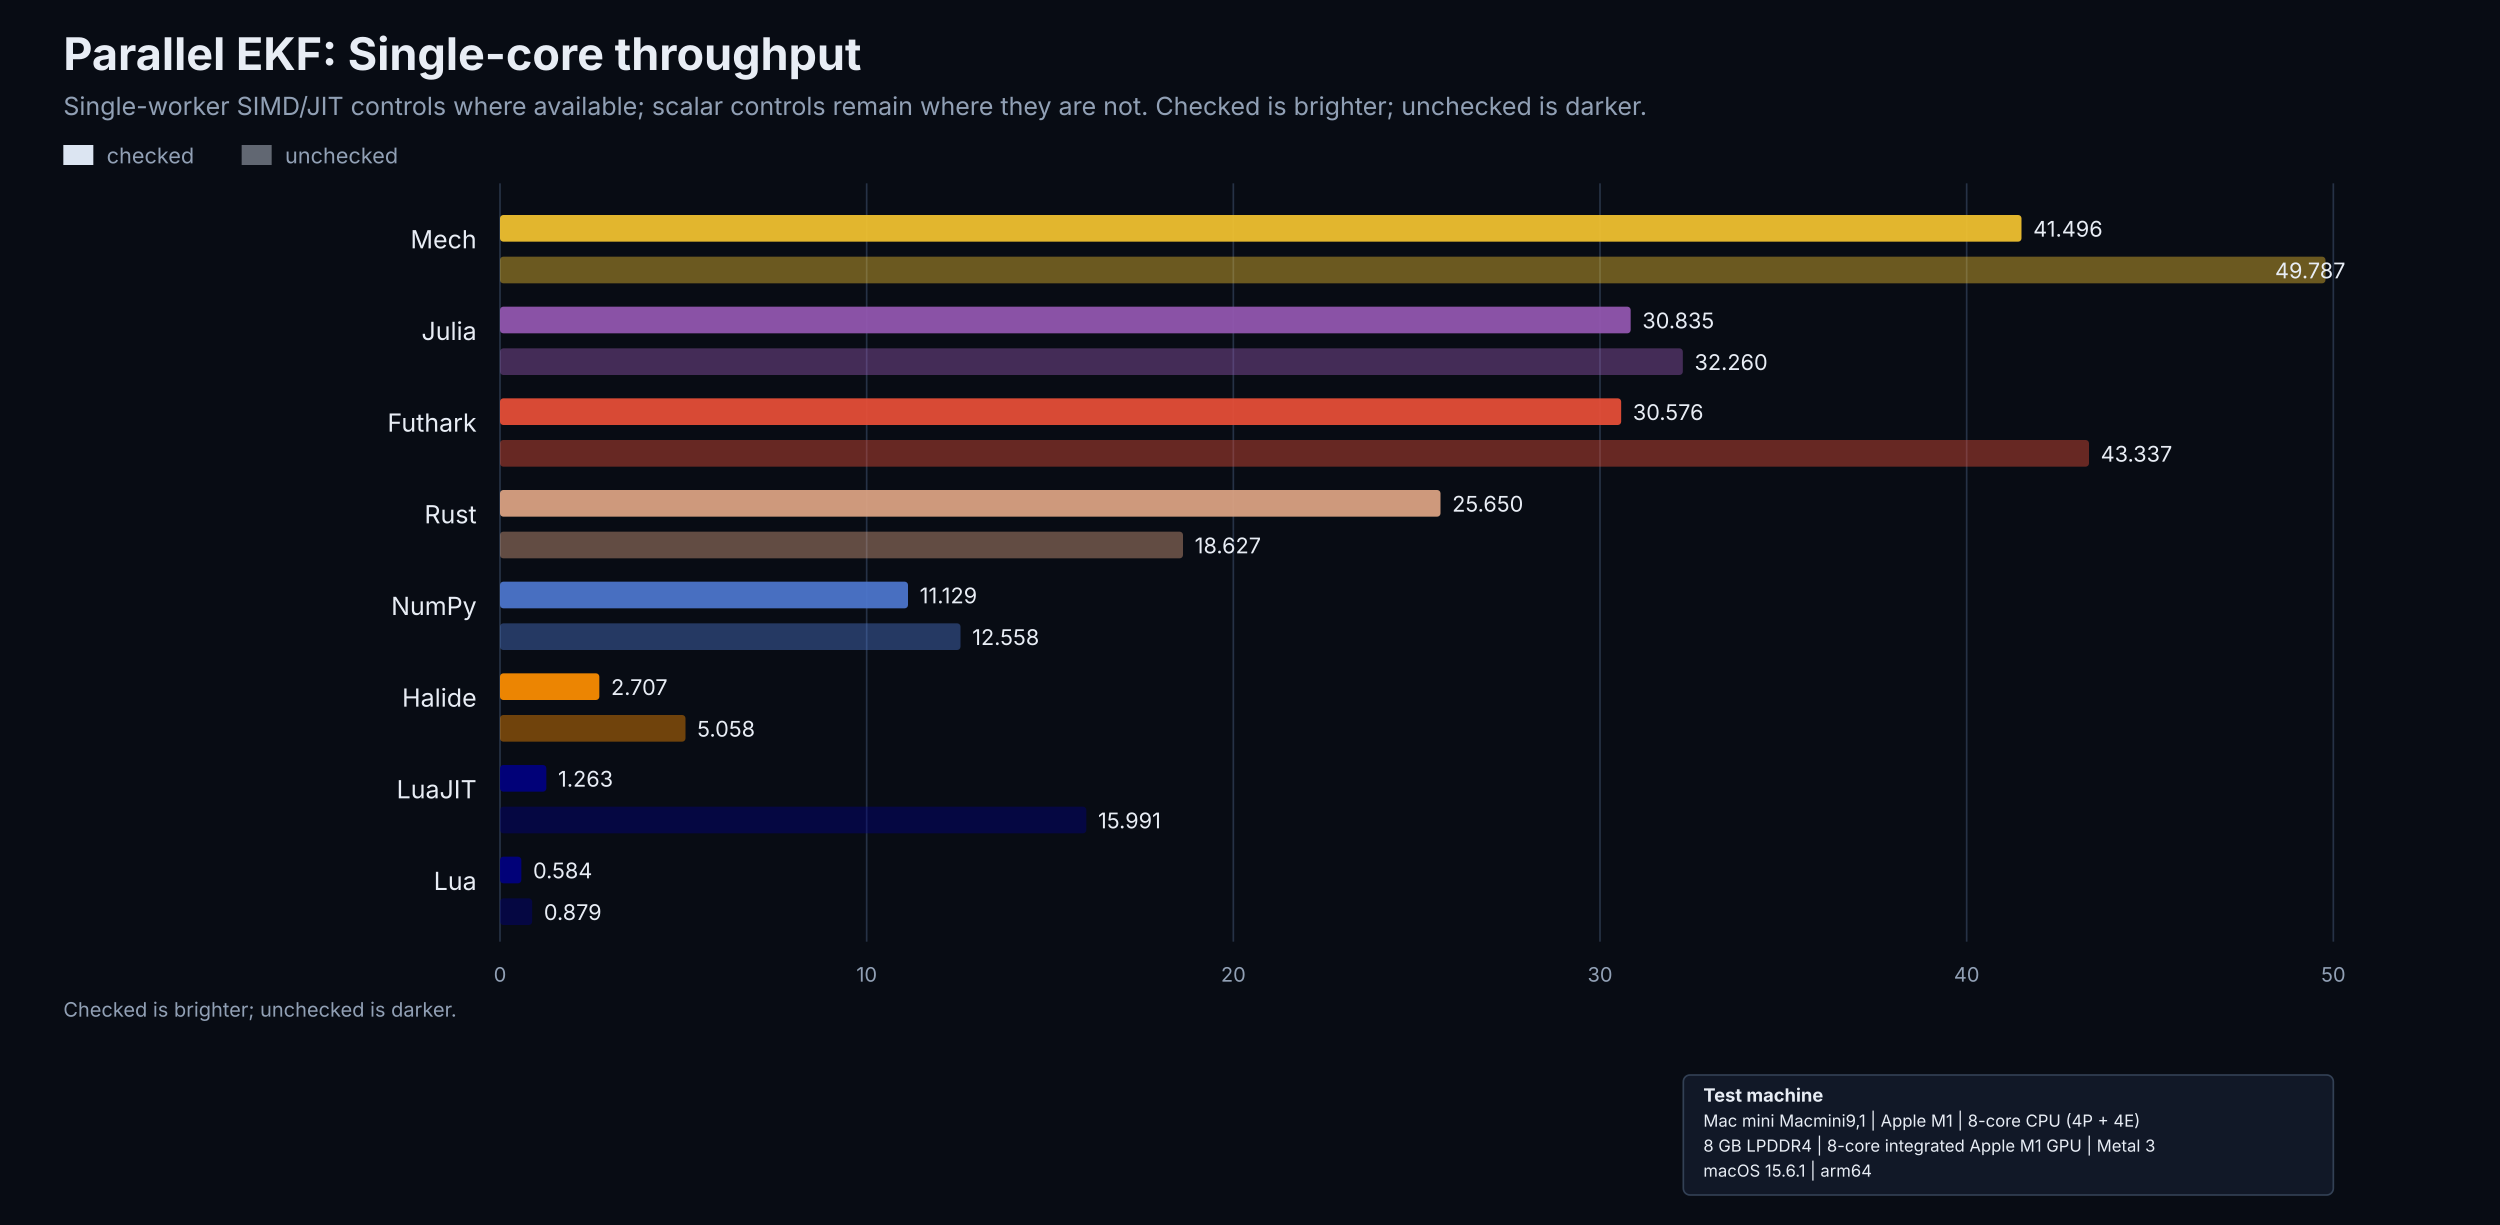
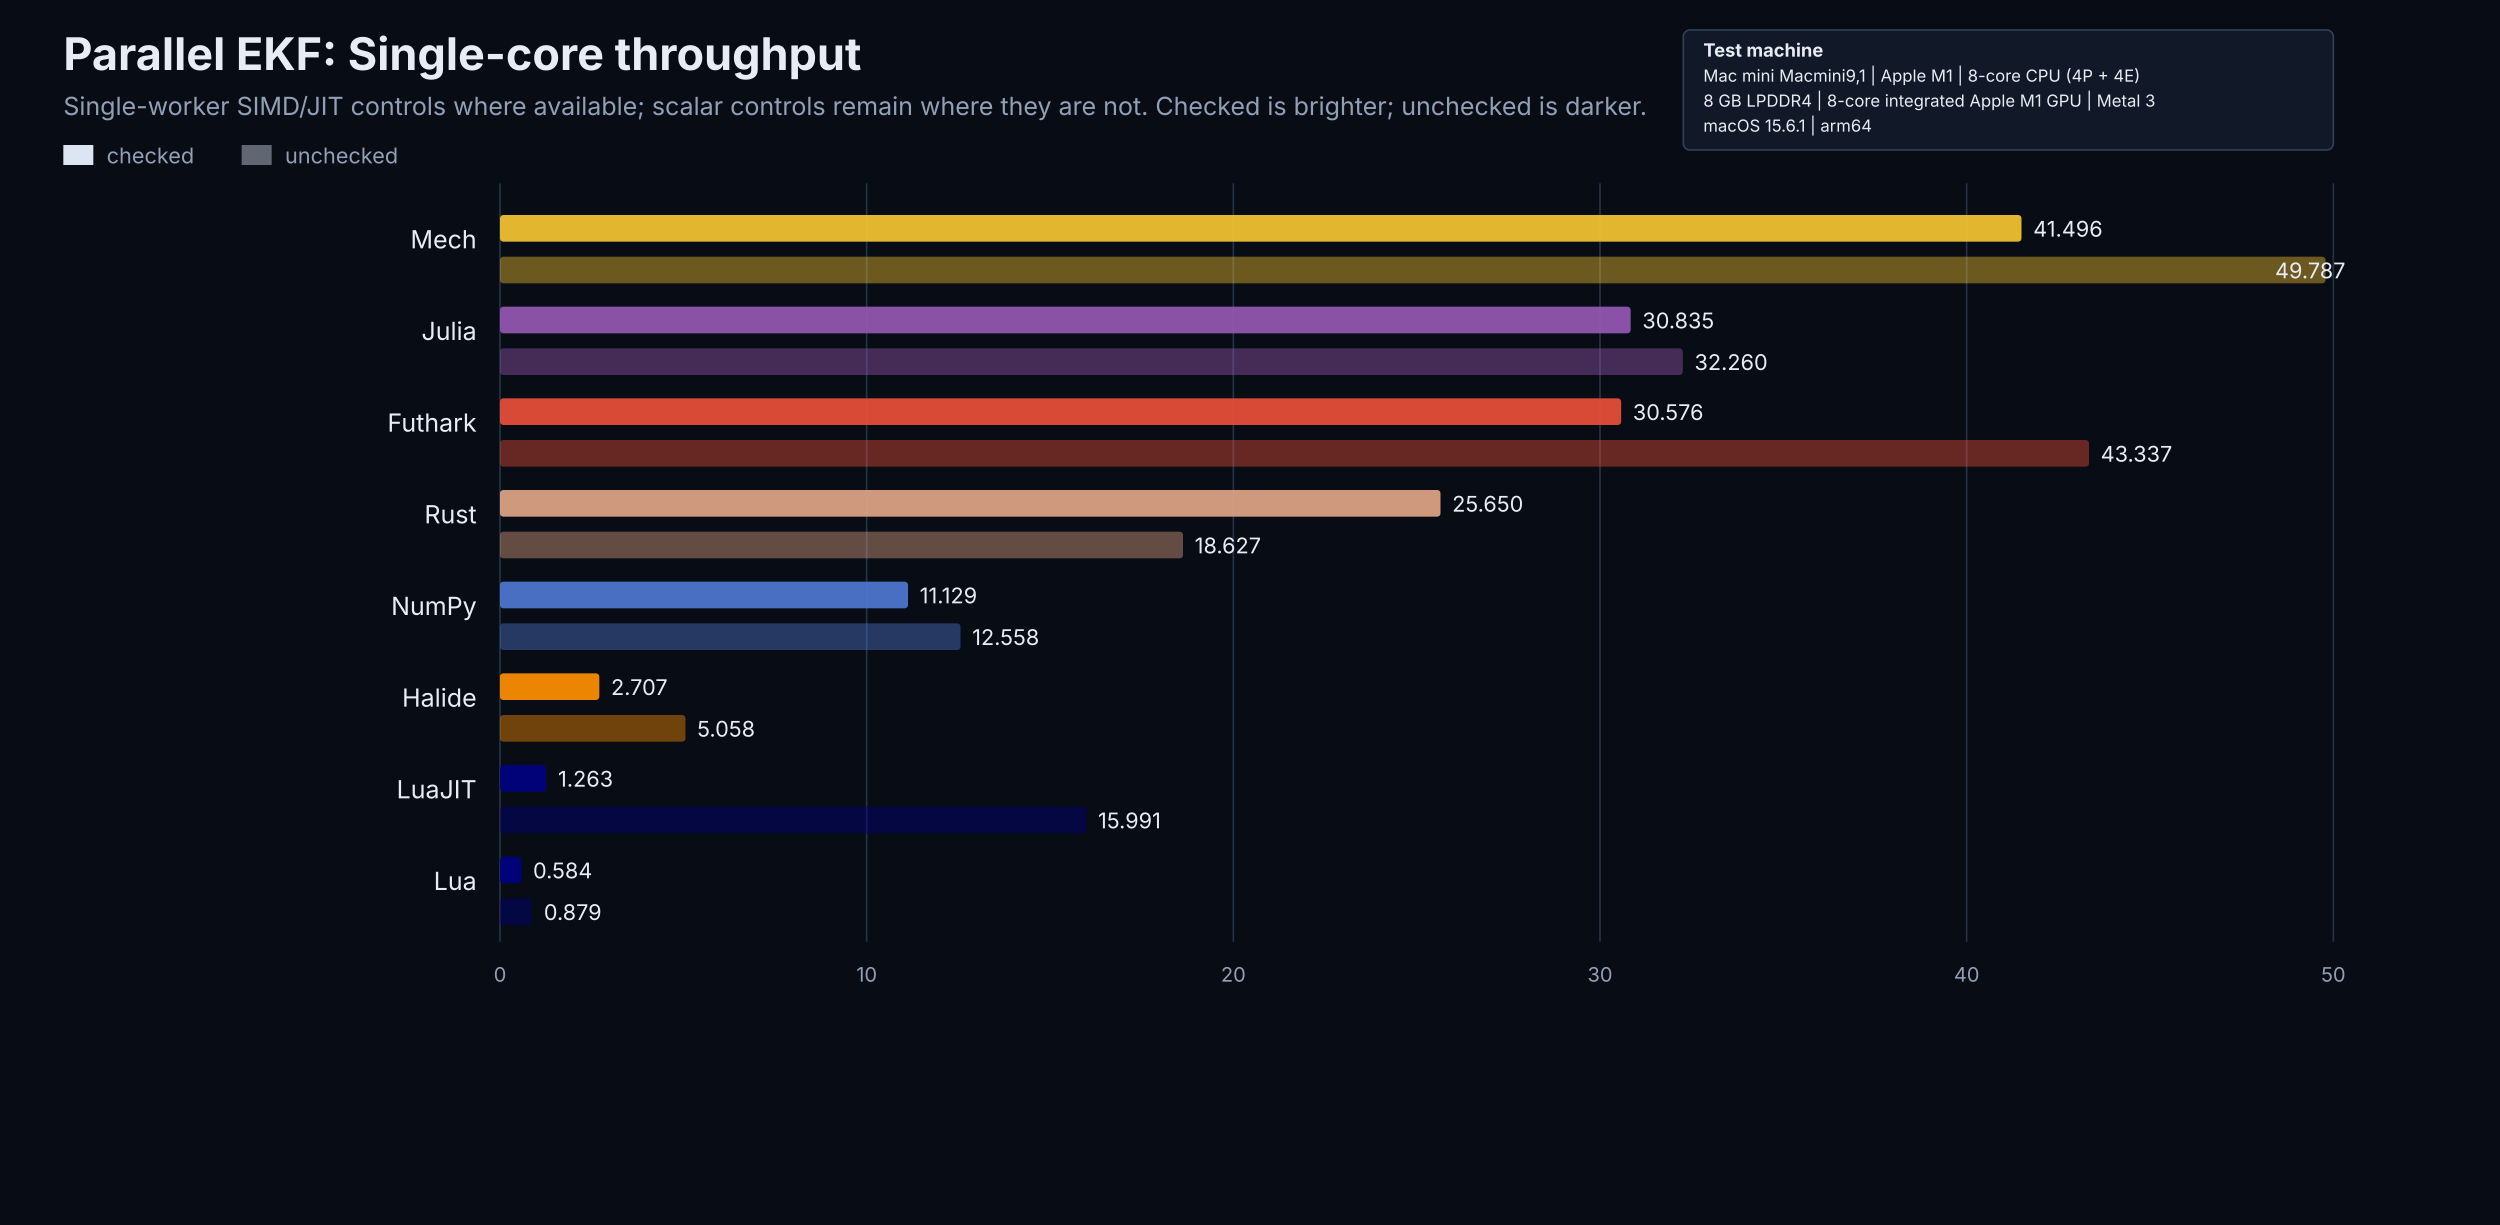
<svg xmlns="http://www.w3.org/2000/svg" width="1500" height="735" viewBox="0 0 1500 735">
  <rect width="100%" height="100%" fill="#080c14" />
  <style>text{font-family:-apple-system,BlinkMacSystemFont,"Segoe UI",sans-serif;fill:#e8edf5}.muted{fill:#91a0b5}.grid{stroke:#263246;stroke-width:1}.label{font-size:15px}.value{font-size:13px;font-variant-numeric:tabular-nums}</style>
  <text x="38" y="42" font-size="27" font-weight="700">Parallel EKF: Single-core throughput</text>
  <text x="38" y="69" class="muted" font-size="15">Single-worker SIMD/JIT controls where available; scalar controls remain where they are not. Checked is brighter; unchecked is darker.</text>
  <rect x="38" y="87" width="18" height="12" fill="#dce5f2" />
  <text x="64" y="98" class="muted" font-size="13">checked</text>
  <rect x="145" y="87" width="18" height="12" fill="#dce5f2" opacity="0.42" />
  <text x="171" y="98" class="muted" font-size="13">unchecked</text>
  <line x1="300.0" y1="110" x2="300.0" y2="565" class="grid" />
  <text x="300.0" y="589" text-anchor="middle" class="muted" font-size="12">0</text>
  <line x1="520.0" y1="110" x2="520.0" y2="565" class="grid" />
  <text x="520.0" y="589" text-anchor="middle" class="muted" font-size="12">10</text>
  <line x1="740.0" y1="110" x2="740.0" y2="565" class="grid" />
  <text x="740.0" y="589" text-anchor="middle" class="muted" font-size="12">20</text>
  <line x1="960.0" y1="110" x2="960.0" y2="565" class="grid" />
  <text x="960.0" y="589" text-anchor="middle" class="muted" font-size="12">30</text>
  <line x1="1180.0" y1="110" x2="1180.0" y2="565" class="grid" />
  <text x="1180.0" y="589" text-anchor="middle" class="muted" font-size="12">40</text>
  <line x1="1400.0" y1="110" x2="1400.0" y2="565" class="grid" />
  <text x="1400.0" y="589" text-anchor="middle" class="muted" font-size="12">50</text>
  <text x="286" y="149" text-anchor="end" class="label">Mech</text>
  <rect x="300" y="129" width="912.9" height="16" rx="2" fill="#f4c430" opacity="0.92" />
  <text x="1219.9" y="142" class="value">41.496</text>
  <rect x="300" y="154" width="1095.3" height="16" rx="2" fill="#f4c430" opacity="0.42" />
  <text x="1365.0" y="167" class="value">49.787</text>
  <text x="286" y="204" text-anchor="end" class="label">Julia</text>
  <rect x="300" y="184" width="678.4" height="16" rx="2" fill="#9558b2" opacity="0.92" />
  <text x="985.4" y="197" class="value">30.835</text>
  <rect x="300" y="209" width="709.7" height="16" rx="2" fill="#9558b2" opacity="0.42" />
  <text x="1016.7" y="222" class="value">32.260</text>
  <text x="286" y="259" text-anchor="end" class="label">Futhark</text>
  <rect x="300" y="239" width="672.7" height="16" rx="2" fill="#e94f37" opacity="0.92" />
  <text x="979.7" y="252" class="value">30.576</text>
  <rect x="300" y="264" width="953.4" height="16" rx="2" fill="#e94f37" opacity="0.42" />
  <text x="1260.4" y="277" class="value">43.337</text>
  <text x="286" y="314" text-anchor="end" class="label">Rust</text>
  <rect x="300" y="294" width="564.3" height="16" rx="2" fill="#dea584" opacity="0.92" />
  <text x="871.3" y="307" class="value">25.650</text>
  <rect x="300" y="319" width="409.8" height="16" rx="2" fill="#dea584" opacity="0.42" />
  <text x="716.8" y="332" class="value">18.627</text>
  <text x="286" y="369" text-anchor="end" class="label">NumPy</text>
  <rect x="300" y="349" width="244.8" height="16" rx="2" fill="#4d77cf" opacity="0.92" />
  <text x="551.8" y="362" class="value">11.129</text>
  <rect x="300" y="374" width="276.3" height="16" rx="2" fill="#4d77cf" opacity="0.42" />
  <text x="583.3" y="387" class="value">12.558</text>
  <text x="286" y="424" text-anchor="end" class="label">Halide</text>
  <rect x="300" y="404" width="59.6" height="16" rx="2" fill="#ff8f00" opacity="0.92" />
  <text x="366.6" y="417" class="value">2.707</text>
  <rect x="300" y="429" width="111.3" height="16" rx="2" fill="#ff8f00" opacity="0.42" />
  <text x="418.3" y="442" class="value">5.058</text>
  <text x="286" y="479" text-anchor="end" class="label">LuaJIT</text>
  <rect x="300" y="459" width="27.8" height="16" rx="2" fill="#000080" opacity="0.92" />
  <text x="334.8" y="472" class="value">1.263</text>
  <rect x="300" y="484" width="351.8" height="16" rx="2" fill="#000080" opacity="0.42" />
  <text x="658.8" y="497" class="value">15.991</text>
  <text x="286" y="534" text-anchor="end" class="label">Lua</text>
  <rect x="300" y="514" width="12.8" height="16" rx="2" fill="#000080" opacity="0.92" />
  <text x="319.8" y="527" class="value">0.584</text>
  <rect x="300" y="539" width="19.3" height="16" rx="2" fill="#000080" opacity="0.42" />
  <text x="326.3" y="552" class="value">0.879</text>
-   <text x="38" y="610" class="muted" font-size="12">Checked is brighter; unchecked is darker.</text>
  <g aria-label="Test machine">
-     <rect x="1010" y="645" width="390" height="72" rx="4" fill="#111827" stroke="#334155" />
-     <text x="1022" y="661" fill="#e8edf5" font-size="11" font-weight="700">Test machine</text>
-     <text x="1022" y="676" fill="#91a0b5" font-size="10">Mac mini Macmini9,1 | Apple M1 | 8-core CPU (4P + 4E)</text>
-     <text x="1022" y="691" fill="#91a0b5" font-size="10">8 GB LPDDR4 | 8-core integrated Apple M1 GPU | Metal 3</text>
-     <text x="1022" y="706" fill="#91a0b5" font-size="10">macOS 15.6.1 | arm64</text>
+     <rect x="1010" y="18" width="390" height="72" rx="4" fill="#111827" stroke="#334155" />
+     <text x="1022" y="34" fill="#e8edf5" font-size="11" font-weight="700">Test machine</text>
+     <text x="1022" y="49" fill="#91a0b5" font-size="10">Mac mini Macmini9,1 | Apple M1 | 8-core CPU (4P + 4E)</text>
+     <text x="1022" y="64" fill="#91a0b5" font-size="10">8 GB LPDDR4 | 8-core integrated Apple M1 GPU | Metal 3</text>
+     <text x="1022" y="79" fill="#91a0b5" font-size="10">macOS 15.6.1 | arm64</text>
  </g>
</svg>
